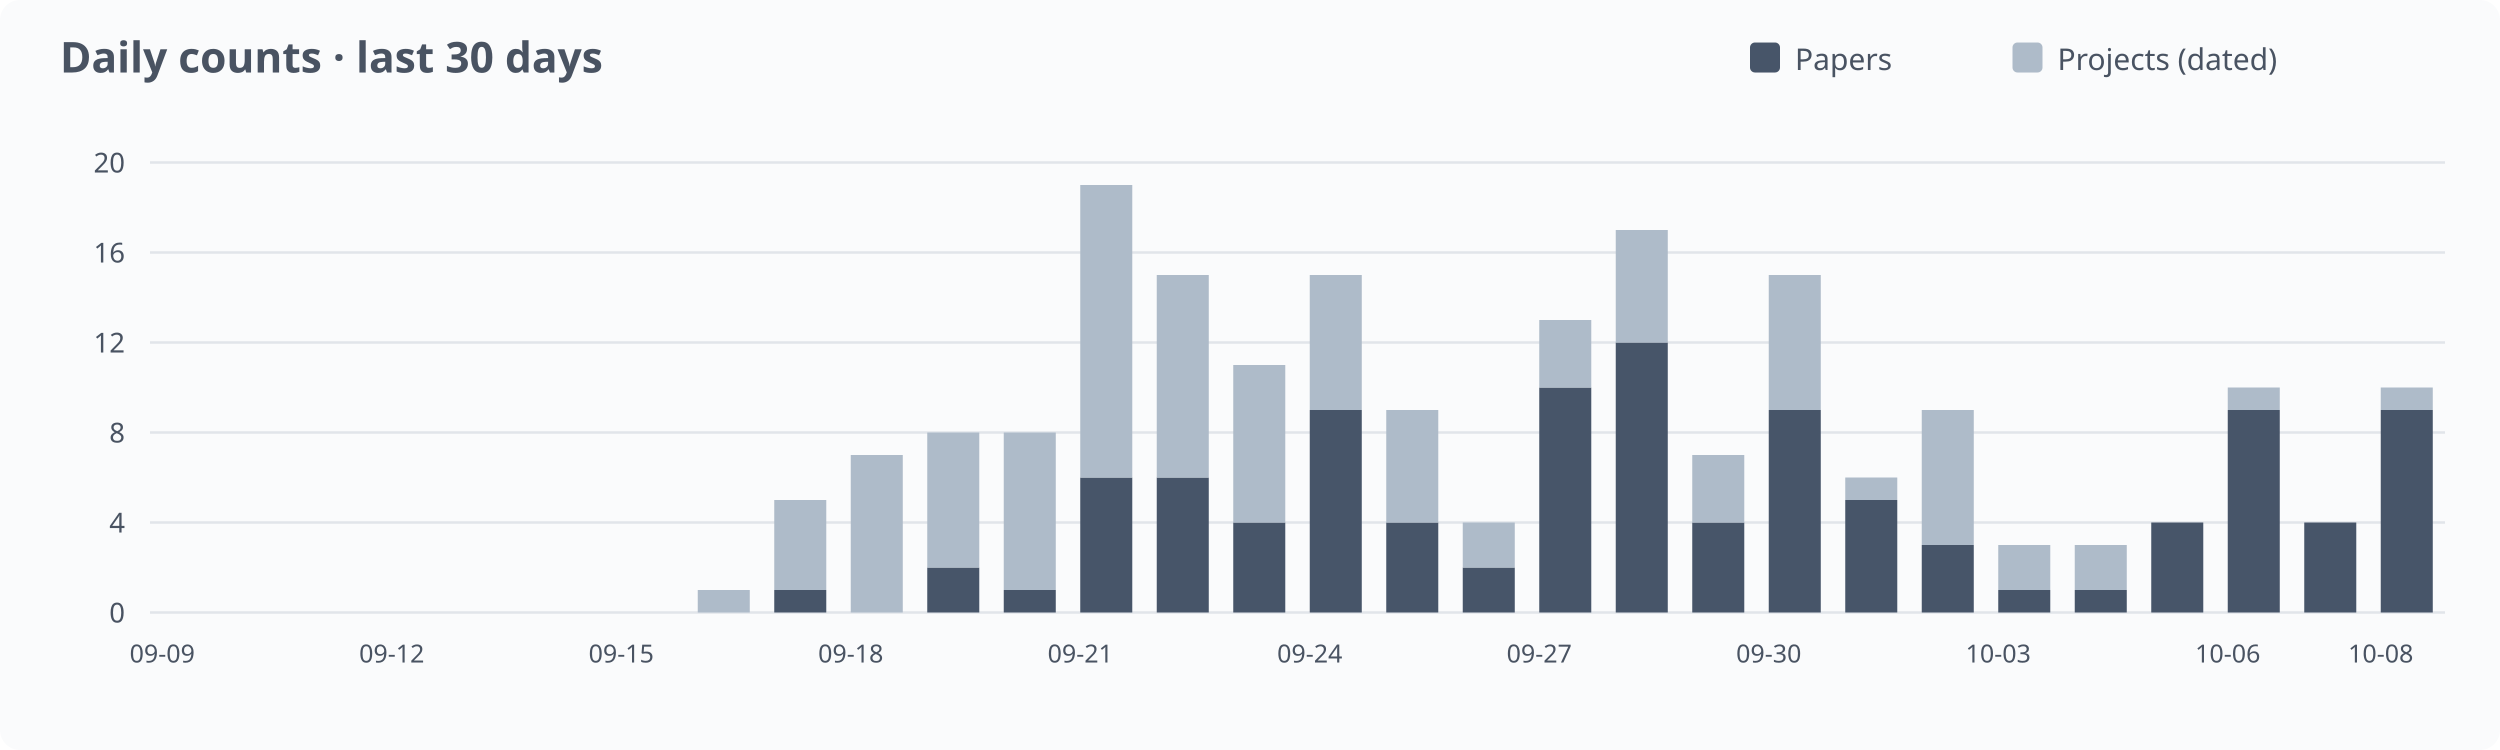
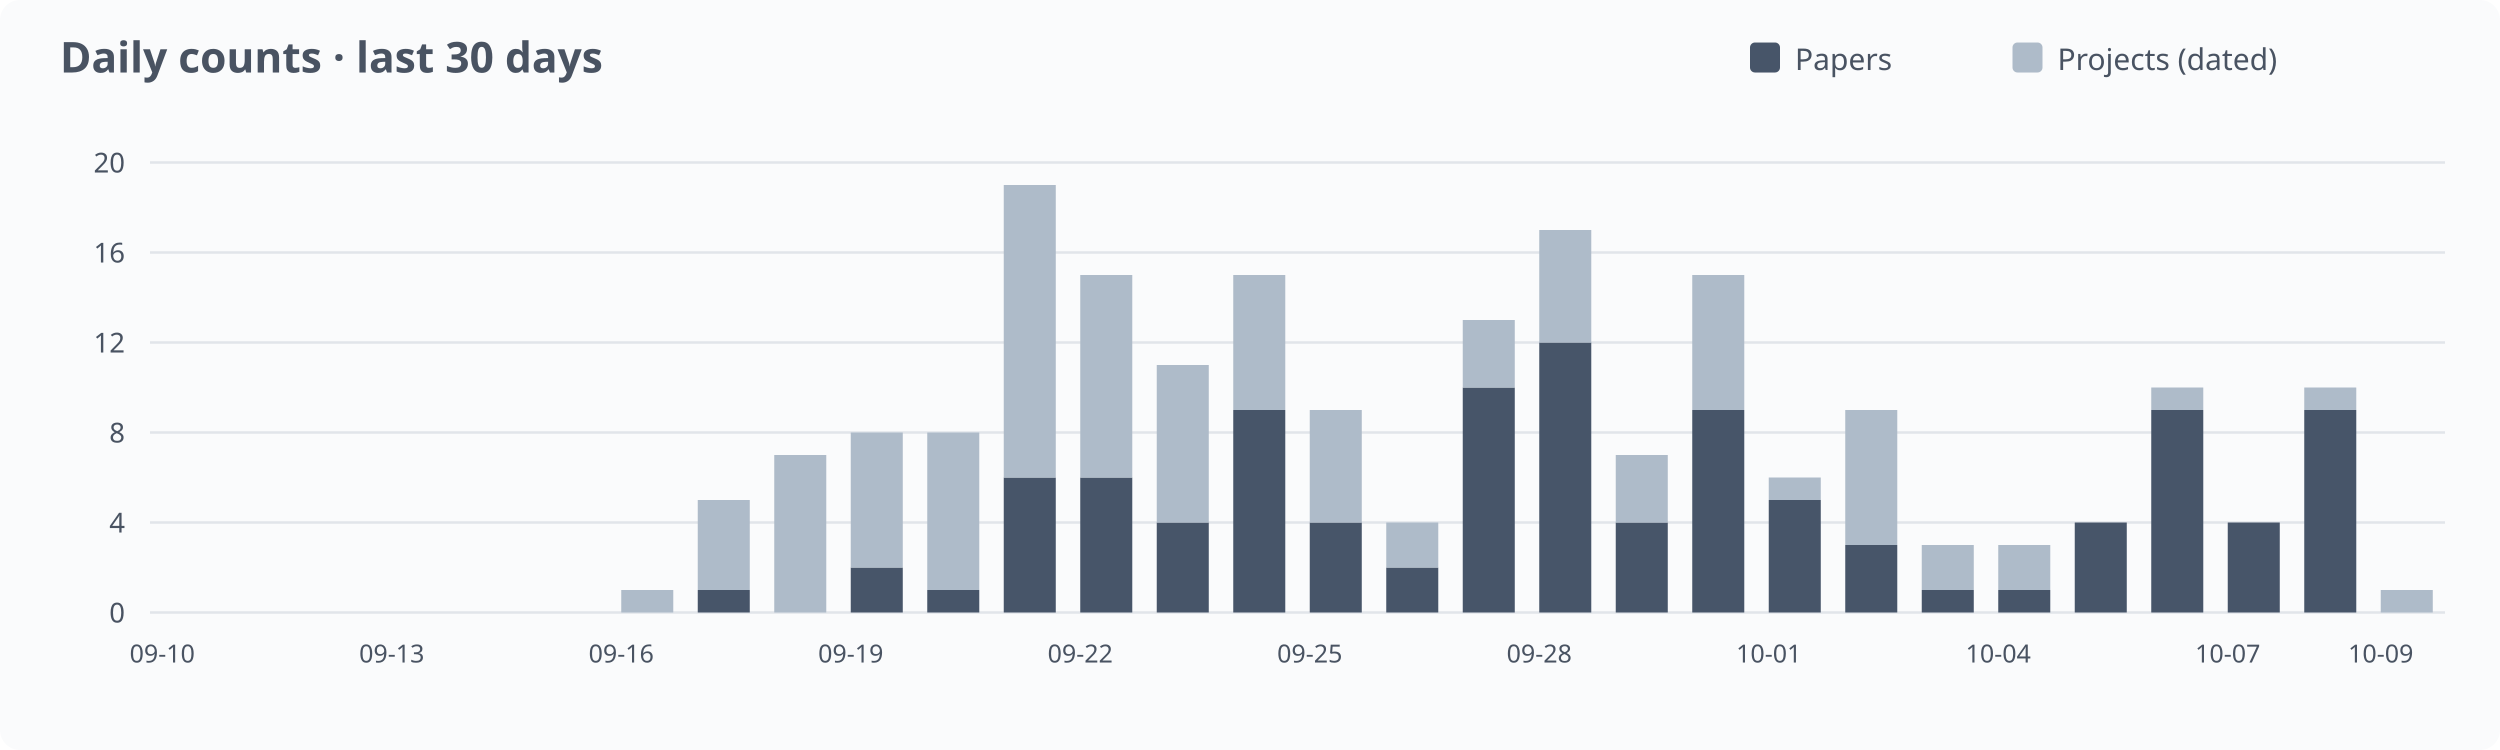
<svg xmlns="http://www.w3.org/2000/svg" width="1000" height="300" viewBox="0 0 1000 300" role="img" aria-labelledby="title desc">
  <rect width="100%" height="100%" rx="8" fill="#fafbfc" />
  <g font-family="system-ui,sans-serif" fill="#495362">
    <text x="24" y="29" font-size="17" font-weight="600">Daily counts · last 30 days</text>
    <rect x="700" y="17" width="12" height="12" rx="2" fill="#475569" />
    <text x="718" y="28" font-size="12">Papers</text>
    <rect x="805" y="17" width="12" height="12" rx="2" fill="#aebbc9" />
    <text x="823" y="28" font-size="12">Projects (dated)</text>
    <path d="M60 245.0H978" stroke="#e1e5ea" />
    <text x="50" y="249.0" text-anchor="end" font-size="11">0</text>
    <path d="M60 209.0H978" stroke="#e1e5ea" />
    <text x="50" y="213.0" text-anchor="end" font-size="11">4</text>
    <path d="M60 173.0H978" stroke="#e1e5ea" />
    <text x="50" y="177.0" text-anchor="end" font-size="11">8</text>
    <path d="M60 137.0H978" stroke="#e1e5ea" />
    <text x="50" y="141.0" text-anchor="end" font-size="11">12</text>
    <path d="M60 101.0H978" stroke="#e1e5ea" />
    <text x="50" y="105.0" text-anchor="end" font-size="11">16</text>
    <path d="M60 65.0H978" stroke="#e1e5ea" />
    <text x="50" y="69.0" text-anchor="end" font-size="11">20</text>
    <rect x="64.90" y="245.00" width="20.81" height="0.00" fill="#475569" />
    <rect x="64.90" y="245.00" width="20.81" height="0.00" fill="#aebbc9" />
-     <text x="64.90" y="265" text-anchor="middle" font-size="10">09-09</text>
+     <text x="64.90" y="265" text-anchor="middle" font-size="10">09-10</text>
    <rect x="95.50" y="245.00" width="20.81" height="0.00" fill="#475569" />
    <rect x="95.50" y="245.00" width="20.81" height="0.00" fill="#aebbc9" />
    <rect x="126.10" y="245.00" width="20.81" height="0.00" fill="#475569" />
    <rect x="126.10" y="245.00" width="20.81" height="0.00" fill="#aebbc9" />
    <rect x="156.70" y="245.00" width="20.81" height="0.00" fill="#475569" />
    <rect x="156.70" y="245.00" width="20.81" height="0.00" fill="#aebbc9" />
-     <text x="156.70" y="265" text-anchor="middle" font-size="10">09-12</text>
+     <text x="156.70" y="265" text-anchor="middle" font-size="10">09-13</text>
    <rect x="187.30" y="245.00" width="20.81" height="0.00" fill="#475569" />
    <rect x="187.30" y="245.00" width="20.81" height="0.00" fill="#aebbc9" />
    <rect x="217.90" y="245.00" width="20.81" height="0.00" fill="#475569" />
    <rect x="217.90" y="245.00" width="20.81" height="0.00" fill="#aebbc9" />
    <rect x="248.50" y="245.00" width="20.81" height="0.00" fill="#475569" />
-     <rect x="248.50" y="245.00" width="20.81" height="0.00" fill="#aebbc9" />
-     <text x="248.50" y="265" text-anchor="middle" font-size="10">09-15</text>
-     <rect x="279.10" y="245.00" width="20.81" height="0.00" fill="#475569" />
-     <rect x="279.10" y="236.00" width="20.81" height="9.00" fill="#aebbc9" />
-     <rect x="309.70" y="236.00" width="20.81" height="9.00" fill="#475569" />
-     <rect x="309.70" y="200.00" width="20.81" height="36.00" fill="#aebbc9" />
-     <rect x="340.30" y="245.00" width="20.81" height="0.00" fill="#475569" />
-     <rect x="340.30" y="182.00" width="20.81" height="63.00" fill="#aebbc9" />
-     <text x="340.30" y="265" text-anchor="middle" font-size="10">09-18</text>
-     <rect x="370.90" y="227.00" width="20.81" height="18.00" fill="#475569" />
-     <rect x="370.90" y="173.00" width="20.81" height="54.00" fill="#aebbc9" />
-     <rect x="401.50" y="236.00" width="20.81" height="9.00" fill="#475569" />
-     <rect x="401.50" y="173.00" width="20.81" height="63.00" fill="#aebbc9" />
+     <rect x="248.50" y="236.00" width="20.81" height="9.00" fill="#aebbc9" />
+     <text x="248.50" y="265" text-anchor="middle" font-size="10">09-16</text>
+     <rect x="279.10" y="236.00" width="20.81" height="9.00" fill="#475569" />
+     <rect x="279.10" y="200.00" width="20.81" height="36.00" fill="#aebbc9" />
+     <rect x="309.70" y="245.00" width="20.81" height="0.00" fill="#475569" />
+     <rect x="309.70" y="182.00" width="20.81" height="63.00" fill="#aebbc9" />
+     <rect x="340.30" y="227.00" width="20.81" height="18.00" fill="#475569" />
+     <rect x="340.30" y="173.00" width="20.81" height="54.00" fill="#aebbc9" />
+     <text x="340.30" y="265" text-anchor="middle" font-size="10">09-19</text>
+     <rect x="370.90" y="236.00" width="20.81" height="9.00" fill="#475569" />
+     <rect x="370.90" y="173.00" width="20.81" height="63.00" fill="#aebbc9" />
+     <rect x="401.50" y="191.00" width="20.81" height="54.00" fill="#475569" />
+     <rect x="401.50" y="74.00" width="20.81" height="117.00" fill="#aebbc9" />
    <rect x="432.10" y="191.00" width="20.81" height="54.00" fill="#475569" />
-     <rect x="432.10" y="74.00" width="20.81" height="117.00" fill="#aebbc9" />
-     <text x="432.10" y="265" text-anchor="middle" font-size="10">09-21</text>
-     <rect x="462.70" y="191.00" width="20.81" height="54.00" fill="#475569" />
-     <rect x="462.70" y="110.00" width="20.81" height="81.00" fill="#aebbc9" />
-     <rect x="493.30" y="209.00" width="20.81" height="36.00" fill="#475569" />
-     <rect x="493.30" y="146.00" width="20.81" height="63.00" fill="#aebbc9" />
-     <rect x="523.90" y="164.00" width="20.81" height="81.00" fill="#475569" />
-     <rect x="523.90" y="110.00" width="20.81" height="54.00" fill="#aebbc9" />
-     <text x="523.90" y="265" text-anchor="middle" font-size="10">09-24</text>
-     <rect x="554.50" y="209.00" width="20.81" height="36.00" fill="#475569" />
-     <rect x="554.50" y="164.00" width="20.81" height="45.00" fill="#aebbc9" />
-     <rect x="585.10" y="227.00" width="20.81" height="18.00" fill="#475569" />
-     <rect x="585.10" y="209.00" width="20.81" height="18.00" fill="#aebbc9" />
-     <rect x="615.70" y="155.00" width="20.81" height="90.00" fill="#475569" />
-     <rect x="615.70" y="128.00" width="20.81" height="27.00" fill="#aebbc9" />
-     <text x="615.70" y="265" text-anchor="middle" font-size="10">09-27</text>
-     <rect x="646.30" y="137.00" width="20.81" height="108.00" fill="#475569" />
-     <rect x="646.30" y="92.00" width="20.81" height="45.00" fill="#aebbc9" />
-     <rect x="676.90" y="209.00" width="20.81" height="36.00" fill="#475569" />
-     <rect x="676.90" y="182.00" width="20.81" height="27.00" fill="#aebbc9" />
-     <rect x="707.50" y="164.00" width="20.81" height="81.00" fill="#475569" />
-     <rect x="707.50" y="110.00" width="20.81" height="54.00" fill="#aebbc9" />
-     <text x="707.50" y="265" text-anchor="middle" font-size="10">09-30</text>
-     <rect x="738.10" y="200.00" width="20.81" height="45.00" fill="#475569" />
-     <rect x="738.10" y="191.00" width="20.81" height="9.00" fill="#aebbc9" />
-     <rect x="768.70" y="218.00" width="20.81" height="27.00" fill="#475569" />
-     <rect x="768.70" y="164.00" width="20.81" height="54.00" fill="#aebbc9" />
+     <rect x="432.10" y="110.00" width="20.81" height="81.00" fill="#aebbc9" />
+     <text x="432.10" y="265" text-anchor="middle" font-size="10">09-22</text>
+     <rect x="462.70" y="209.00" width="20.81" height="36.00" fill="#475569" />
+     <rect x="462.70" y="146.00" width="20.81" height="63.00" fill="#aebbc9" />
+     <rect x="493.30" y="164.00" width="20.81" height="81.00" fill="#475569" />
+     <rect x="493.30" y="110.00" width="20.81" height="54.00" fill="#aebbc9" />
+     <rect x="523.90" y="209.00" width="20.81" height="36.00" fill="#475569" />
+     <rect x="523.90" y="164.00" width="20.81" height="45.00" fill="#aebbc9" />
+     <text x="523.90" y="265" text-anchor="middle" font-size="10">09-25</text>
+     <rect x="554.50" y="227.00" width="20.81" height="18.00" fill="#475569" />
+     <rect x="554.50" y="209.00" width="20.81" height="18.00" fill="#aebbc9" />
+     <rect x="585.10" y="155.00" width="20.81" height="90.00" fill="#475569" />
+     <rect x="585.10" y="128.00" width="20.81" height="27.00" fill="#aebbc9" />
+     <rect x="615.70" y="137.00" width="20.81" height="108.00" fill="#475569" />
+     <rect x="615.70" y="92.00" width="20.81" height="45.00" fill="#aebbc9" />
+     <text x="615.70" y="265" text-anchor="middle" font-size="10">09-28</text>
+     <rect x="646.30" y="209.00" width="20.81" height="36.00" fill="#475569" />
+     <rect x="646.30" y="182.00" width="20.81" height="27.00" fill="#aebbc9" />
+     <rect x="676.90" y="164.00" width="20.81" height="81.00" fill="#475569" />
+     <rect x="676.90" y="110.00" width="20.81" height="54.00" fill="#aebbc9" />
+     <rect x="707.50" y="200.00" width="20.81" height="45.00" fill="#475569" />
+     <rect x="707.50" y="191.00" width="20.81" height="9.00" fill="#aebbc9" />
+     <text x="707.50" y="265" text-anchor="middle" font-size="10">10-01</text>
+     <rect x="738.10" y="218.00" width="20.81" height="27.00" fill="#475569" />
+     <rect x="738.10" y="164.00" width="20.81" height="54.00" fill="#aebbc9" />
+     <rect x="768.70" y="236.00" width="20.81" height="9.00" fill="#475569" />
+     <rect x="768.70" y="218.00" width="20.81" height="18.00" fill="#aebbc9" />
    <rect x="799.30" y="236.00" width="20.81" height="9.00" fill="#475569" />
    <rect x="799.30" y="218.00" width="20.81" height="18.00" fill="#aebbc9" />
-     <text x="799.30" y="265" text-anchor="middle" font-size="10">10-03</text>
-     <rect x="829.90" y="236.00" width="20.81" height="9.00" fill="#475569" />
-     <rect x="829.90" y="218.00" width="20.81" height="18.00" fill="#aebbc9" />
-     <rect x="860.50" y="209.00" width="20.81" height="36.00" fill="#475569" />
-     <rect x="860.50" y="209.00" width="20.81" height="0.00" fill="#aebbc9" />
-     <rect x="891.10" y="164.00" width="20.81" height="81.00" fill="#475569" />
-     <rect x="891.10" y="155.00" width="20.81" height="9.00" fill="#aebbc9" />
-     <text x="891.10" y="265" text-anchor="middle" font-size="10">10-06</text>
-     <rect x="921.70" y="209.00" width="20.81" height="36.00" fill="#475569" />
-     <rect x="921.70" y="209.00" width="20.81" height="0.00" fill="#aebbc9" />
-     <rect x="952.30" y="164.00" width="20.81" height="81.00" fill="#475569" />
-     <rect x="952.30" y="155.00" width="20.81" height="9.00" fill="#aebbc9" />
-     <text x="952.30" y="265" text-anchor="middle" font-size="10">10-08</text>
+     <text x="799.30" y="265" text-anchor="middle" font-size="10">10-04</text>
+     <rect x="829.90" y="209.00" width="20.81" height="36.00" fill="#475569" />
+     <rect x="829.90" y="209.00" width="20.81" height="0.00" fill="#aebbc9" />
+     <rect x="860.50" y="164.00" width="20.81" height="81.00" fill="#475569" />
+     <rect x="860.50" y="155.00" width="20.81" height="9.00" fill="#aebbc9" />
+     <rect x="891.10" y="209.00" width="20.81" height="36.00" fill="#475569" />
+     <rect x="891.10" y="209.00" width="20.81" height="0.00" fill="#aebbc9" />
+     <text x="891.10" y="265" text-anchor="middle" font-size="10">10-07</text>
+     <rect x="921.70" y="164.00" width="20.81" height="81.00" fill="#475569" />
+     <rect x="921.70" y="155.00" width="20.81" height="9.00" fill="#aebbc9" />
+     <rect x="952.30" y="245.00" width="20.81" height="0.00" fill="#475569" />
+     <rect x="952.30" y="236.00" width="20.81" height="9.00" fill="#aebbc9" />
+     <text x="952.30" y="265" text-anchor="middle" font-size="10">10-09</text>
  </g>
</svg>
